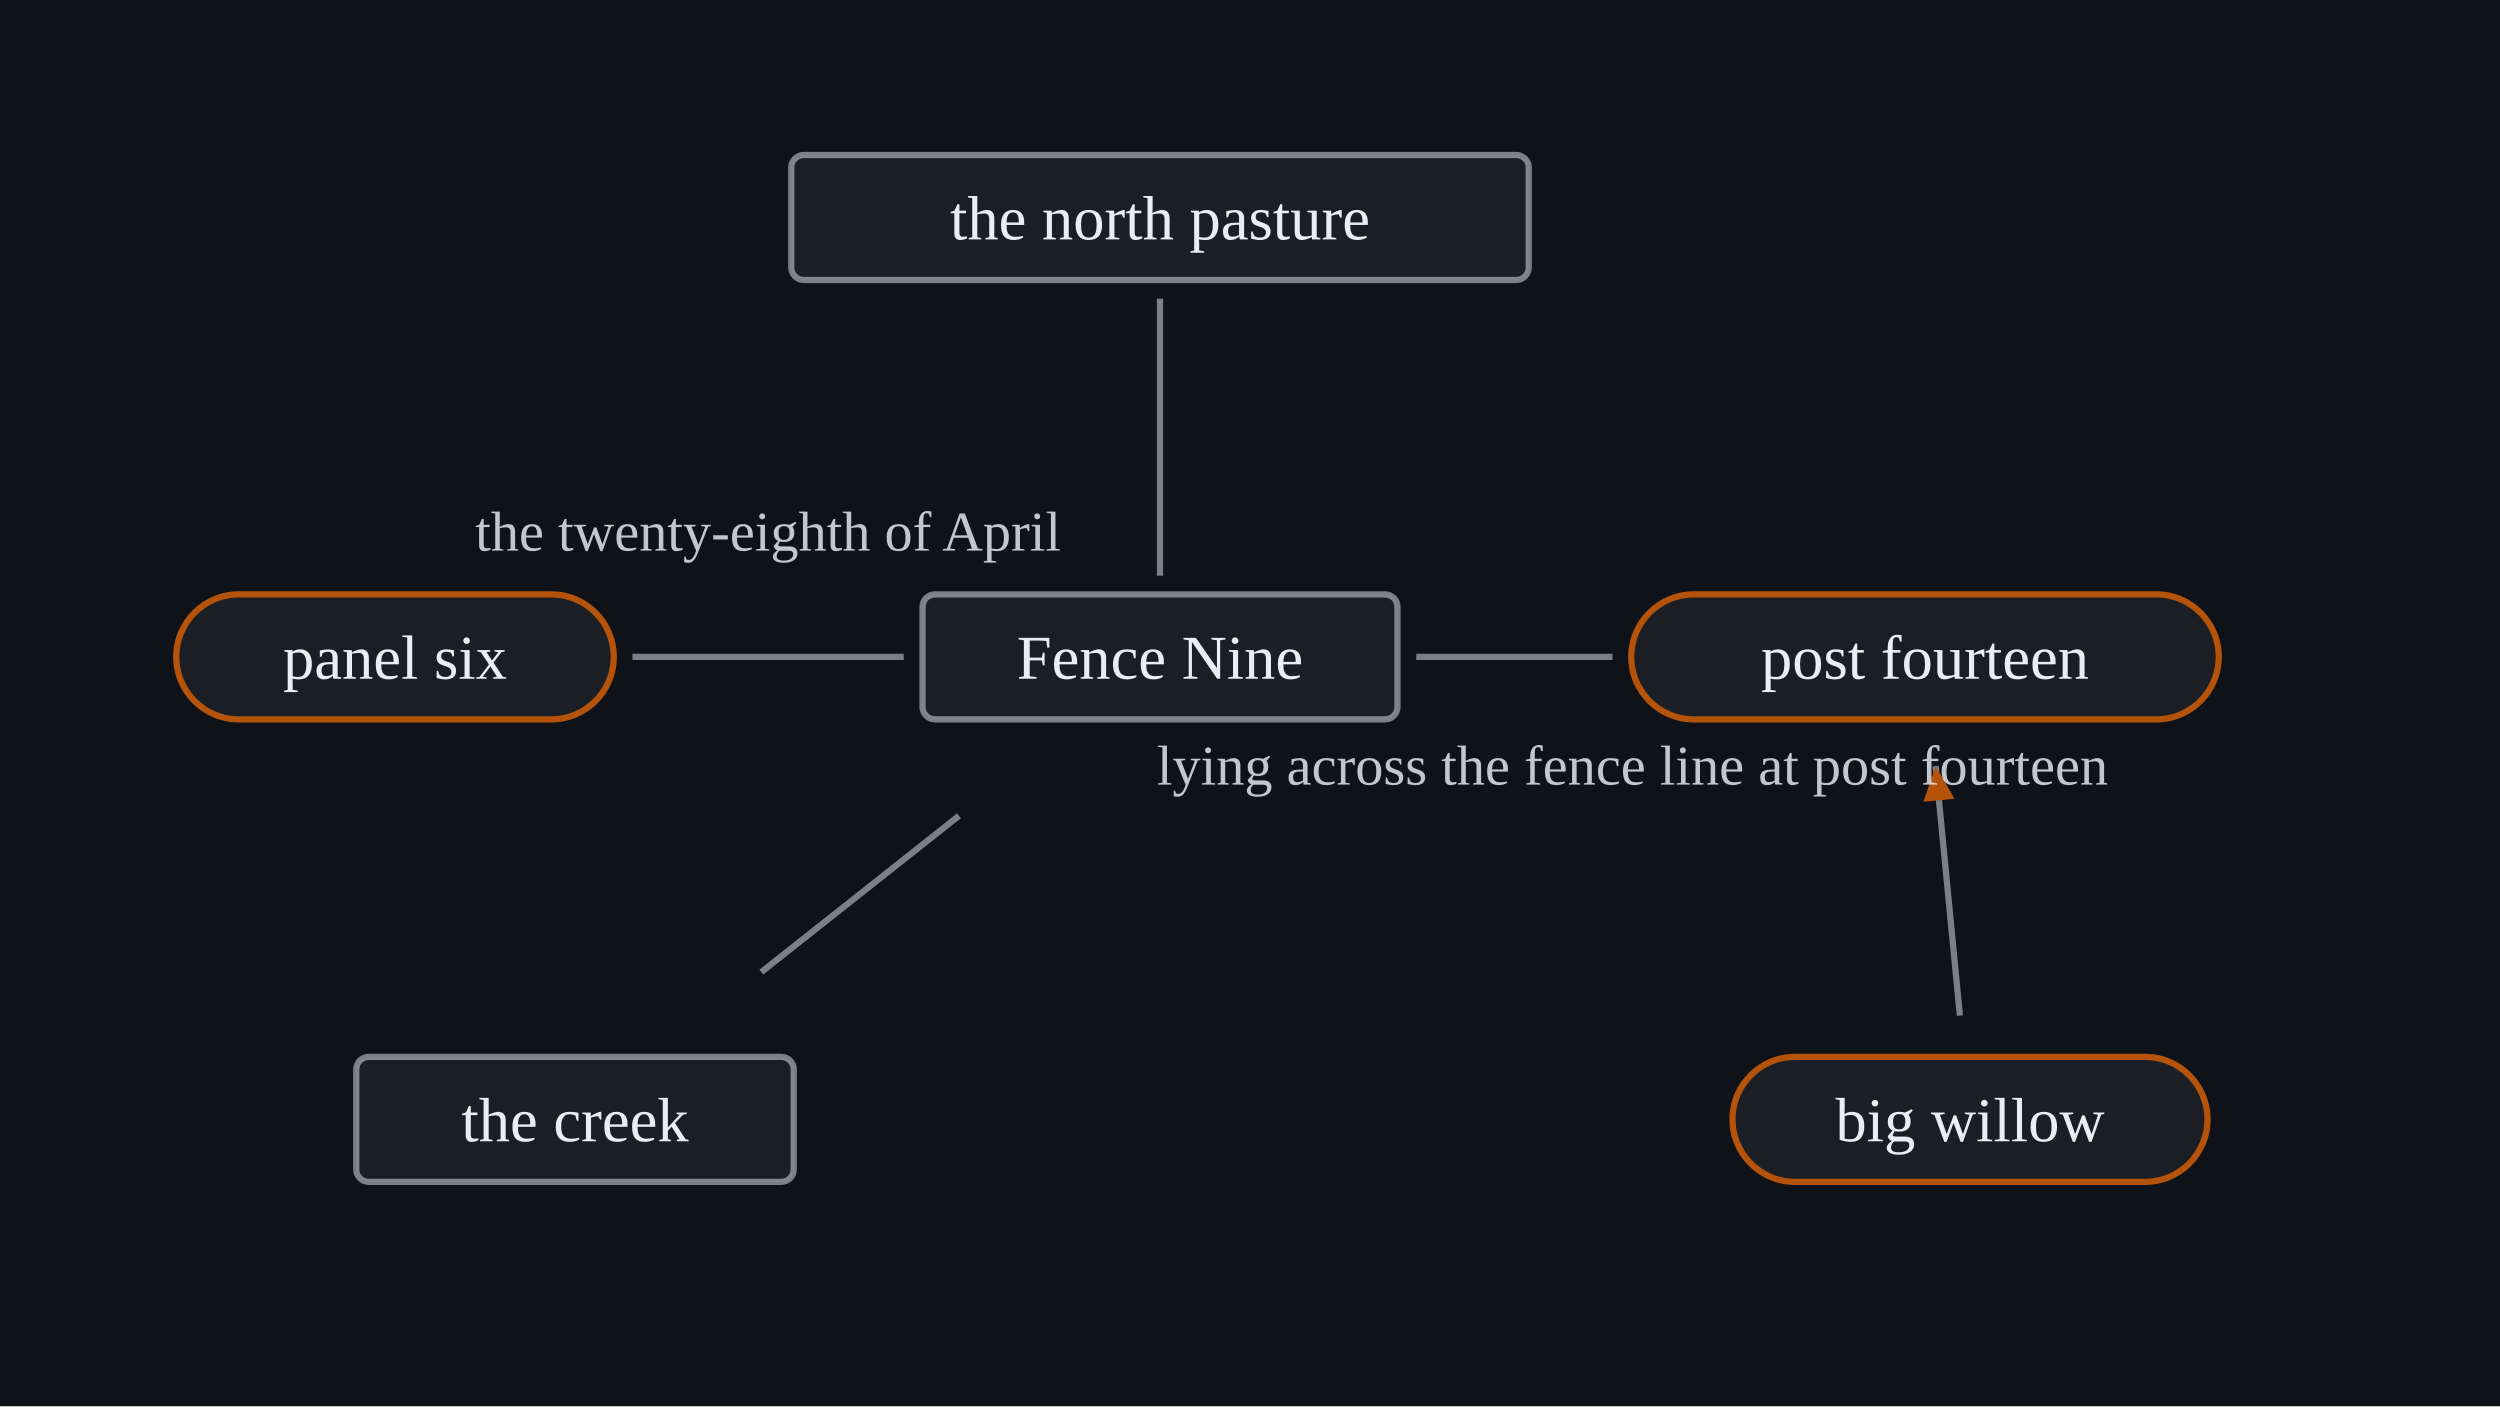
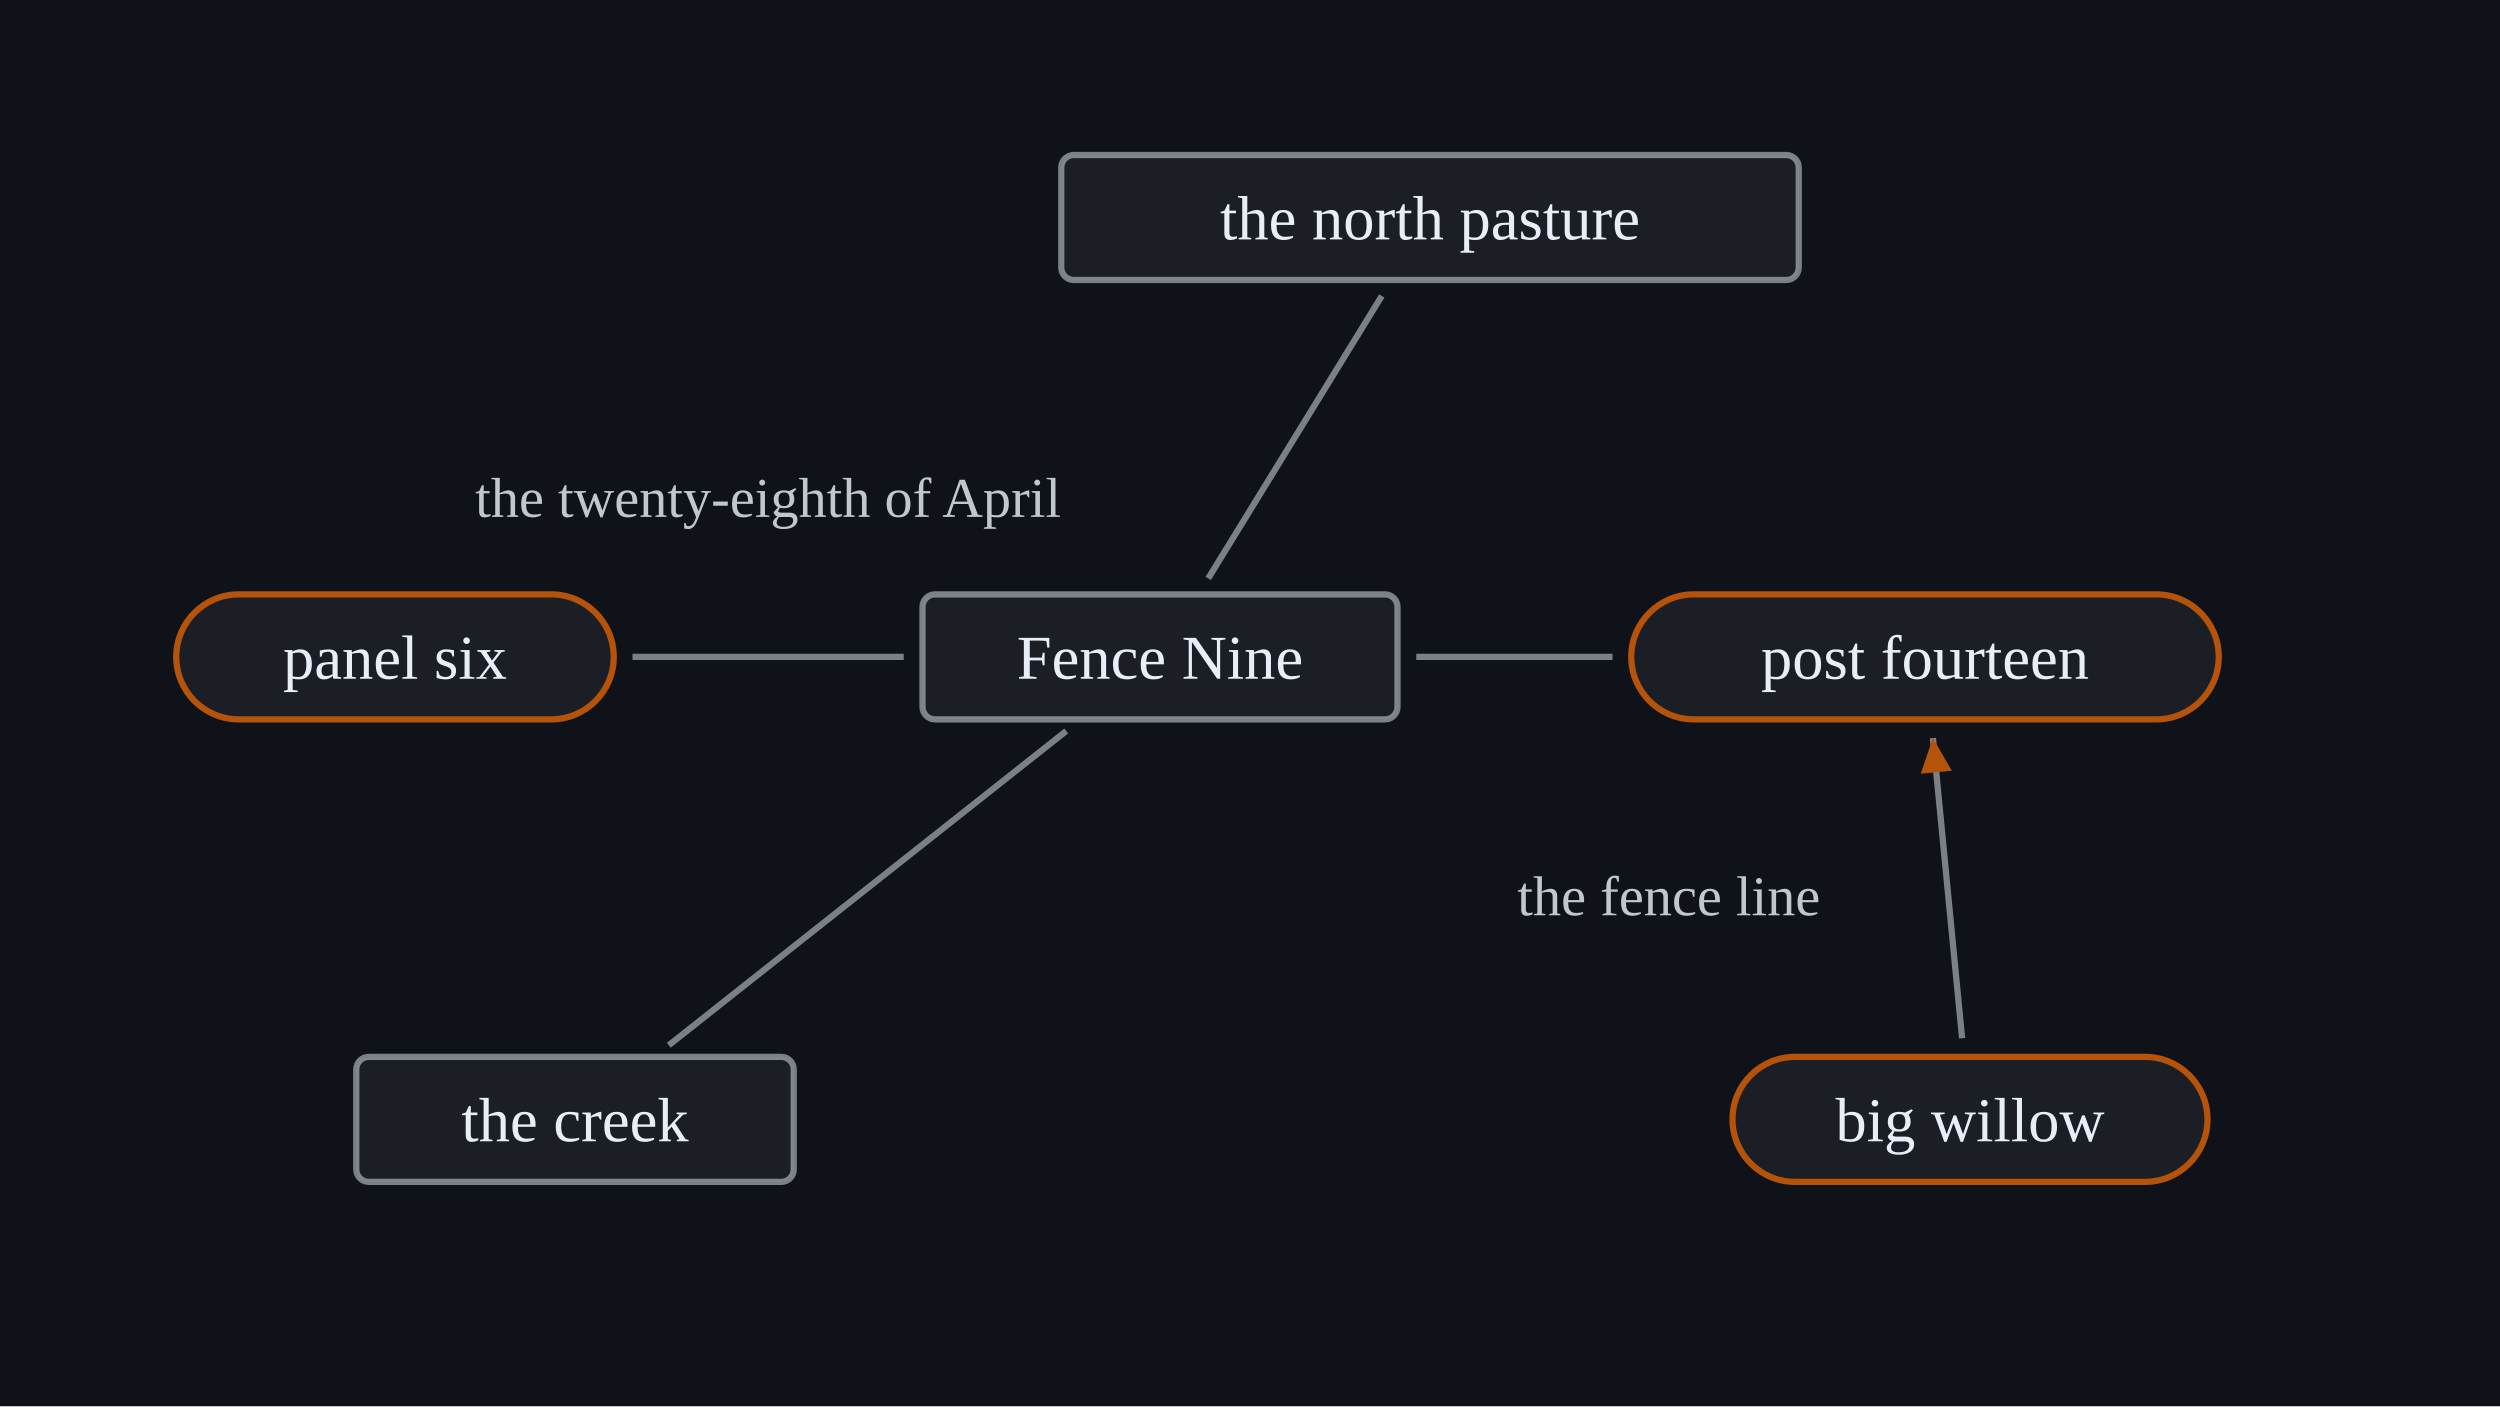
<svg xmlns="http://www.w3.org/2000/svg" width="800" height="450" viewBox="0 0 800 450" role="img">
  <rect x="0" y="0" width="800" height="450" fill="#0f1218" />
  <g data-layout="plan" />
-   <line x1="371.2" y1="95.6" x2="371.2" y2="184.2" stroke="rgba(232,238,247,0.5)" stroke-width="2" />
+   <line x1="442.17" y1="94.71" x2="386.63" y2="185.09" stroke="rgba(232,238,247,0.5)" stroke-width="2" />
  <line x1="202.4" y1="210.2" x2="289.2" y2="210.2" stroke="rgba(232,238,247,0.5)" stroke-width="2" />
-   <text x="245.8" y="176.2" font-size="18" fill="#e8eef7" text-anchor="middle" fill-opacity="0.82">the twenty-eighth of April</text>
  <line x1="453.2" y1="210.2" x2="516" y2="210.2" stroke="rgba(232,238,247,0.5)" stroke-width="2" />
-   <line x1="306.87" y1="261.06" x2="243.62" y2="311.07" stroke="rgba(232,238,247,0.5)" stroke-width="2" />
-   <line x1="627.17" y1="325" x2="619.4" y2="245.14" stroke="rgba(232,238,247,0.5)" stroke-width="2" />
-   <polygon points="619.4,245.14 625.44,255.6 615.49,256.57" fill="#b45309" />
-   <text x="522.4" y="251.07" font-size="18" fill="#e8eef7" text-anchor="middle" fill-opacity="0.82">lying across the fence line at post fourteen</text>
-   <rect x="253.2" y="49.6" width="236" height="40" fill="rgba(232,238,247,0.06)" stroke="rgba(232,238,247,0.5)" stroke-width="2" rx="4" data-shape="box" />
-   <text x="371.2" y="76.6" font-size="20" fill="#e8eef7" text-anchor="middle">
-     <tspan x="371.2" dy="0">the north pasture</tspan>
+   <line x1="341.2" y1="233.92" x2="214" y2="334.48" stroke="rgba(232,238,247,0.5)" stroke-width="2" />
+   <line x1="627.87" y1="332.23" x2="618.53" y2="236.17" stroke="rgba(232,238,247,0.5)" stroke-width="2" />
+   <polygon points="618.53,236.17 624.57,246.64 614.62,247.6" fill="#b45309" />
+   <text x="245.8" y="165.4" font-size="18" fill="#e8eef7" text-anchor="middle" fill-opacity="0.82">the twenty-eighth of April</text>
+   <text x="534.02" y="292.88" font-size="18" fill="#e8eef7" text-anchor="middle" fill-opacity="0.82">the fence line</text>
+   <rect x="339.6" y="49.6" width="236" height="40" fill="rgba(232,238,247,0.06)" stroke="rgba(232,238,247,0.5)" stroke-width="2" rx="4" data-shape="box" />
+   <text x="457.6" y="76.6" font-size="20" fill="#e8eef7" text-anchor="middle">
+     <tspan x="457.6" dy="0">the north pasture</tspan>
  </text>
  <rect x="56.4" y="190.2" width="140" height="40" fill="rgba(232,238,247,0.06)" stroke="#b45309" stroke-width="2" rx="20" data-shape="round" />
  <text x="126.4" y="217.2" font-size="20" fill="#e8eef7" text-anchor="middle">
    <tspan x="126.4" dy="0">panel six</tspan>
  </text>
  <rect x="295.2" y="190.2" width="152" height="40" fill="rgba(232,238,247,0.06)" stroke="rgba(232,238,247,0.5)" stroke-width="2" rx="4" data-shape="box" />
  <text x="371.2" y="217.2" font-size="20" fill="#e8eef7" text-anchor="middle">
    <tspan x="371.2" dy="0">Fence Nine</tspan>
  </text>
  <rect x="522" y="190.2" width="188" height="40" fill="rgba(232,238,247,0.06)" stroke="#b45309" stroke-width="2" rx="20" data-shape="round" />
  <text x="616" y="217.2" font-size="20" fill="#e8eef7" text-anchor="middle">
    <tspan x="616" dy="0">post fourteen</tspan>
  </text>
  <rect x="114" y="338.2" width="140" height="40" fill="rgba(232,238,247,0.06)" stroke="rgba(232,238,247,0.5)" stroke-width="2" rx="4" data-shape="box" />
  <text x="184" y="365.2" font-size="20" fill="#e8eef7" text-anchor="middle">
    <tspan x="184" dy="0">the creek</tspan>
  </text>
  <rect x="554.4" y="338.2" width="152" height="40" fill="rgba(232,238,247,0.06)" stroke="#b45309" stroke-width="2" rx="20" data-shape="round" />
  <text x="630.4" y="365.2" font-size="20" fill="#e8eef7" text-anchor="middle">
    <tspan x="630.4" dy="0">big willow</tspan>
  </text>
</svg>
